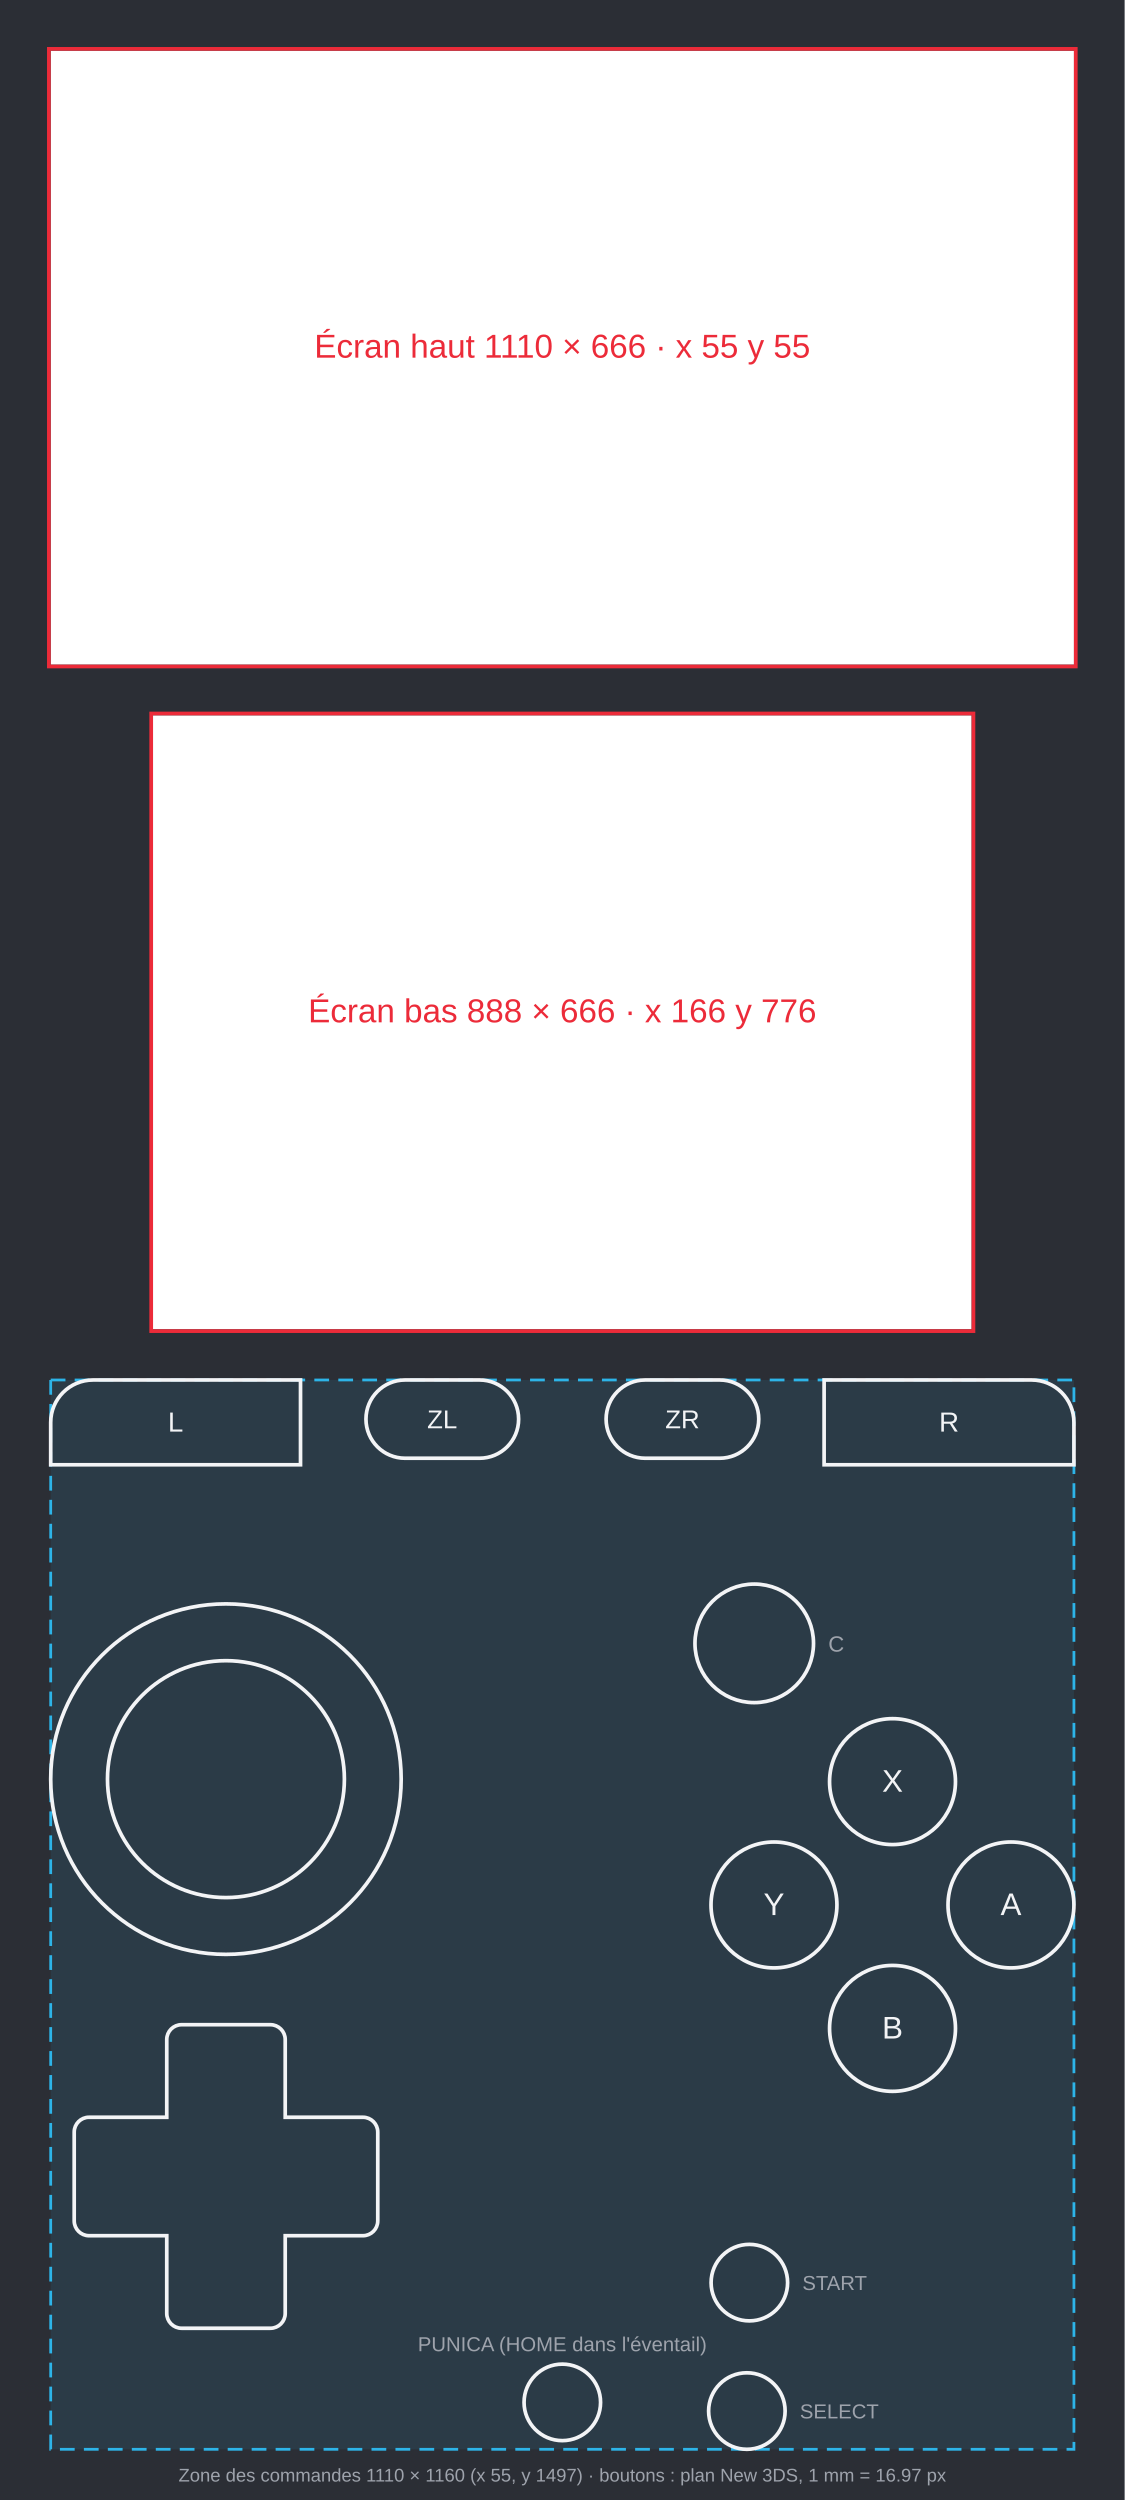
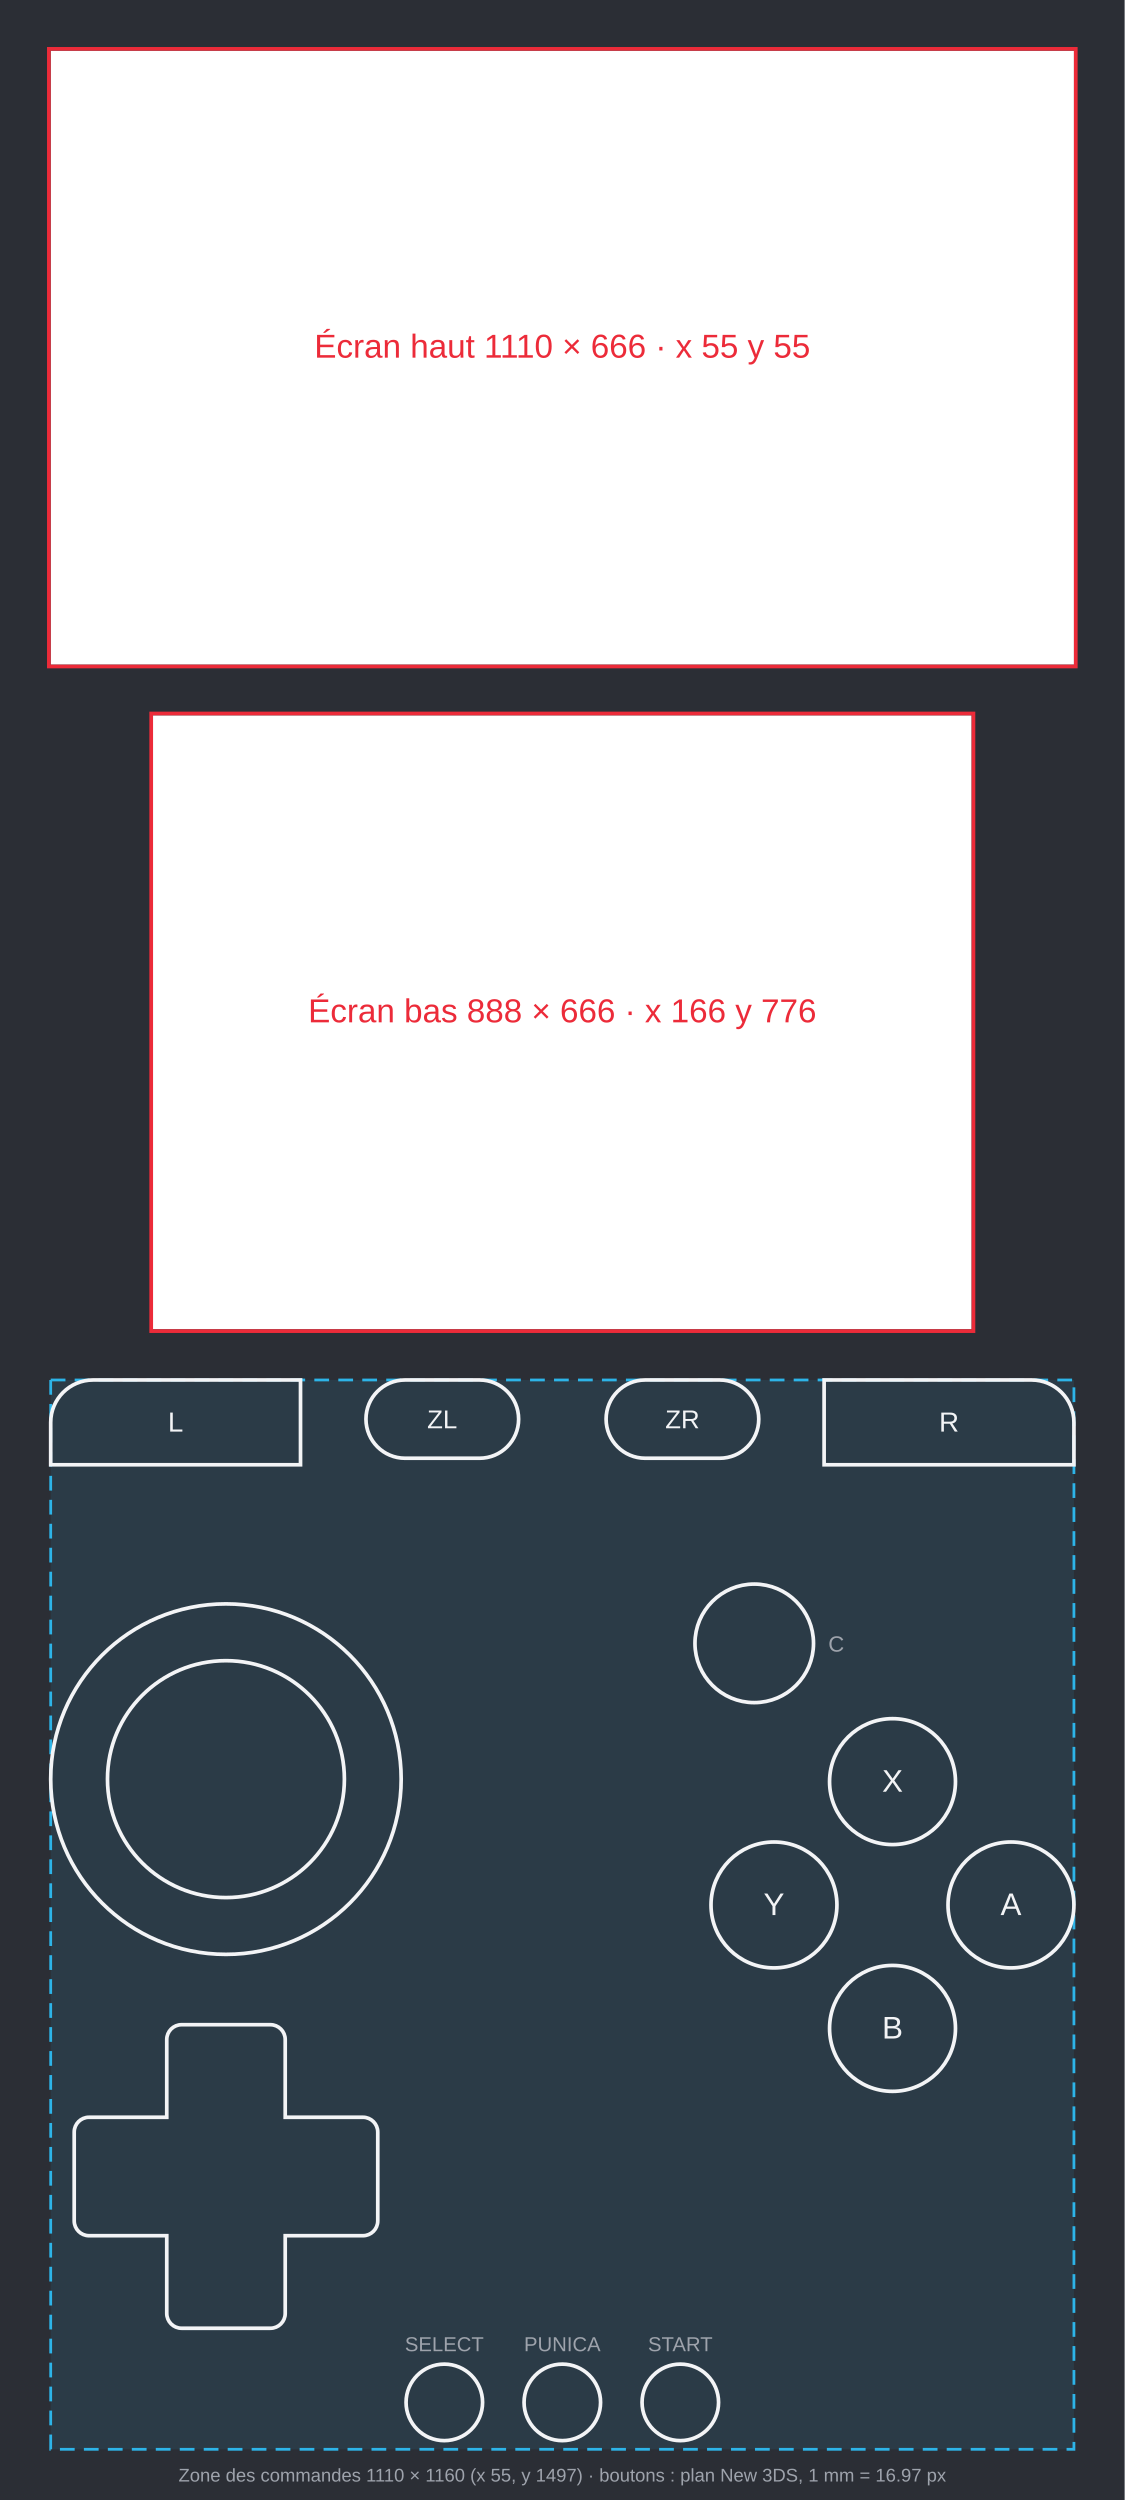
<svg xmlns="http://www.w3.org/2000/svg" width="1220" height="2712" viewBox="0 0 1220 2712">
  <style>text{font-family:Arial,Helvetica,sans-serif}</style>
  <g id="skin">
    <path fill-rule="evenodd" fill="#2B2E35" d="M0 0h1220v2712h-1220z M55 55h1110v666h-1110z M166 776h888v666h-888z" />
  </g>
  <g id="ecrans" fill="none" stroke="#EC2B39" stroke-width="4">
    <rect x="53" y="53" width="1114" height="670" />
    <rect x="164" y="774" width="892" height="670" />
  </g>
  <g id="zones">
    <rect x="55" y="1497" width="1110" height="1160" fill="#2DB4E8" fill-opacity="0.10" stroke="#2DB4E8" stroke-width="3" stroke-dasharray="16 10" />
  </g>
  <g id="boutons" fill="none" stroke="#F3F4F6" stroke-width="4">
    <path d="M101 1497h225v92h-271v-46a46 46 0 0 1 46 -46z" />
    <text x="190.5" y="1553" fill="#F3F4F6" stroke="none" font-size="30" text-anchor="middle">L</text>
    <rect x="397.0" y="1497.0" width="165.6" height="84.9" rx="42.4" />
    <text x="479.7" y="1549.4" fill="#F3F4F6" stroke="none" font-size="28" text-anchor="middle">ZL</text>
    <path d="M1119 1497h-225v92h271v-46a46 46 0 0 0 -46 -46z" />
    <text x="1029.5" y="1553" fill="#F3F4F6" stroke="none" font-size="30" text-anchor="middle">R</text>
    <rect x="657.5" y="1497.0" width="165.6" height="84.9" rx="42.4" />
    <text x="740.3" y="1549.4" fill="#F3F4F6" stroke="none" font-size="28" text-anchor="middle">ZR</text>
    <circle cx="245.1" cy="1930.0" r="190.1" />
    <circle cx="245.1" cy="1930.0" r="128.5" />
    <path d="M180.9 2212.5a16.1 16.1 0 0 1 16.1 -16.1h96.3a16.1 16.1 0 0 1 16.1 16.1v84.3h84.3a16.1 16.1 0 0 1 16.1 16.1v96.3a16.1 16.1 0 0 1 -16.1 16.1h-84.3v84.3a16.1 16.1 0 0 1 -16.1 16.1h-96.3a16.1 16.1 0 0 1 -16.1 -16.1v-84.3h-84.3a16.1 16.1 0 0 1 -16.1 -16.1v-96.3a16.1 16.1 0 0 1 16.1 -16.1h84.3z" />
    <circle cx="968.2" cy="1932.7" r="68.3" />
    <text x="968.2" y="1943.7" fill="#F3F4F6" stroke="none" font-size="34" text-anchor="middle">X</text>
    <circle cx="839.6" cy="2066.5" r="68.3" />
    <text x="839.6" y="2077.5" fill="#F3F4F6" stroke="none" font-size="34" text-anchor="middle">Y</text>
    <circle cx="1096.7" cy="2066.5" r="68.3" />
    <text x="1096.7" y="2077.5" fill="#F3F4F6" stroke="none" font-size="34" text-anchor="middle">A</text>
    <circle cx="968.2" cy="2200.4" r="68.3" />
    <text x="968.2" y="2211.4" fill="#F3F4F6" stroke="none" font-size="34" text-anchor="middle">B</text>
    <circle cx="818.2" cy="1782.7" r="64.3" />
    <text x="898.5" y="1791.7" fill="#9EA3AC" stroke="none" font-size="24" text-anchor="start">C</text>
-     <circle cx="812.9" cy="2476.2" r="41.5" />
-     <text x="870.4" y="2484.2" fill="#9EA3AC" stroke="none" font-size="22" text-anchor="start">START</text>
-     <circle cx="810.2" cy="2615.5" r="41.5" />
-     <text x="867.7" y="2623.5" fill="#9EA3AC" stroke="none" font-size="22" text-anchor="start">SELECT</text>
+     <circle cx="738" cy="2606.1" r="41.5" />
+     <text x="738" y="2550.6" fill="#9EA3AC" stroke="none" font-size="22" text-anchor="middle">START</text>
+     <circle cx="482" cy="2606.1" r="41.5" />
+     <text x="482" y="2550.6" fill="#9EA3AC" stroke="none" font-size="22" text-anchor="middle">SELECT</text>
    <circle cx="610" cy="2606.1" r="41.5" />
-     <text x="610" y="2550.6" fill="#9EA3AC" stroke="none" font-size="22" text-anchor="middle">PUNICA (HOME dans l'éventail)</text>
+     <text x="610" y="2550.6" fill="#9EA3AC" stroke="none" font-size="22" text-anchor="middle">PUNICA</text>
  </g>
  <g id="cotes" font-size="36" fill="#EC2B39" text-anchor="middle">
    <text x="610" y="388">Écran haut 1110 × 666 · x 55 y 55</text>
    <text x="610" y="1109">Écran bas 888 × 666 · x 166 y 776</text>
  </g>
  <g id="legende">
    <text x="610" y="2692" font-size="20" fill="#9EA3AC" text-anchor="middle">Zone des commandes 1110 × 1160 (x 55, y 1497) · boutons : plan New 3DS, 1 mm = 16.97 px</text>
  </g>
</svg>
